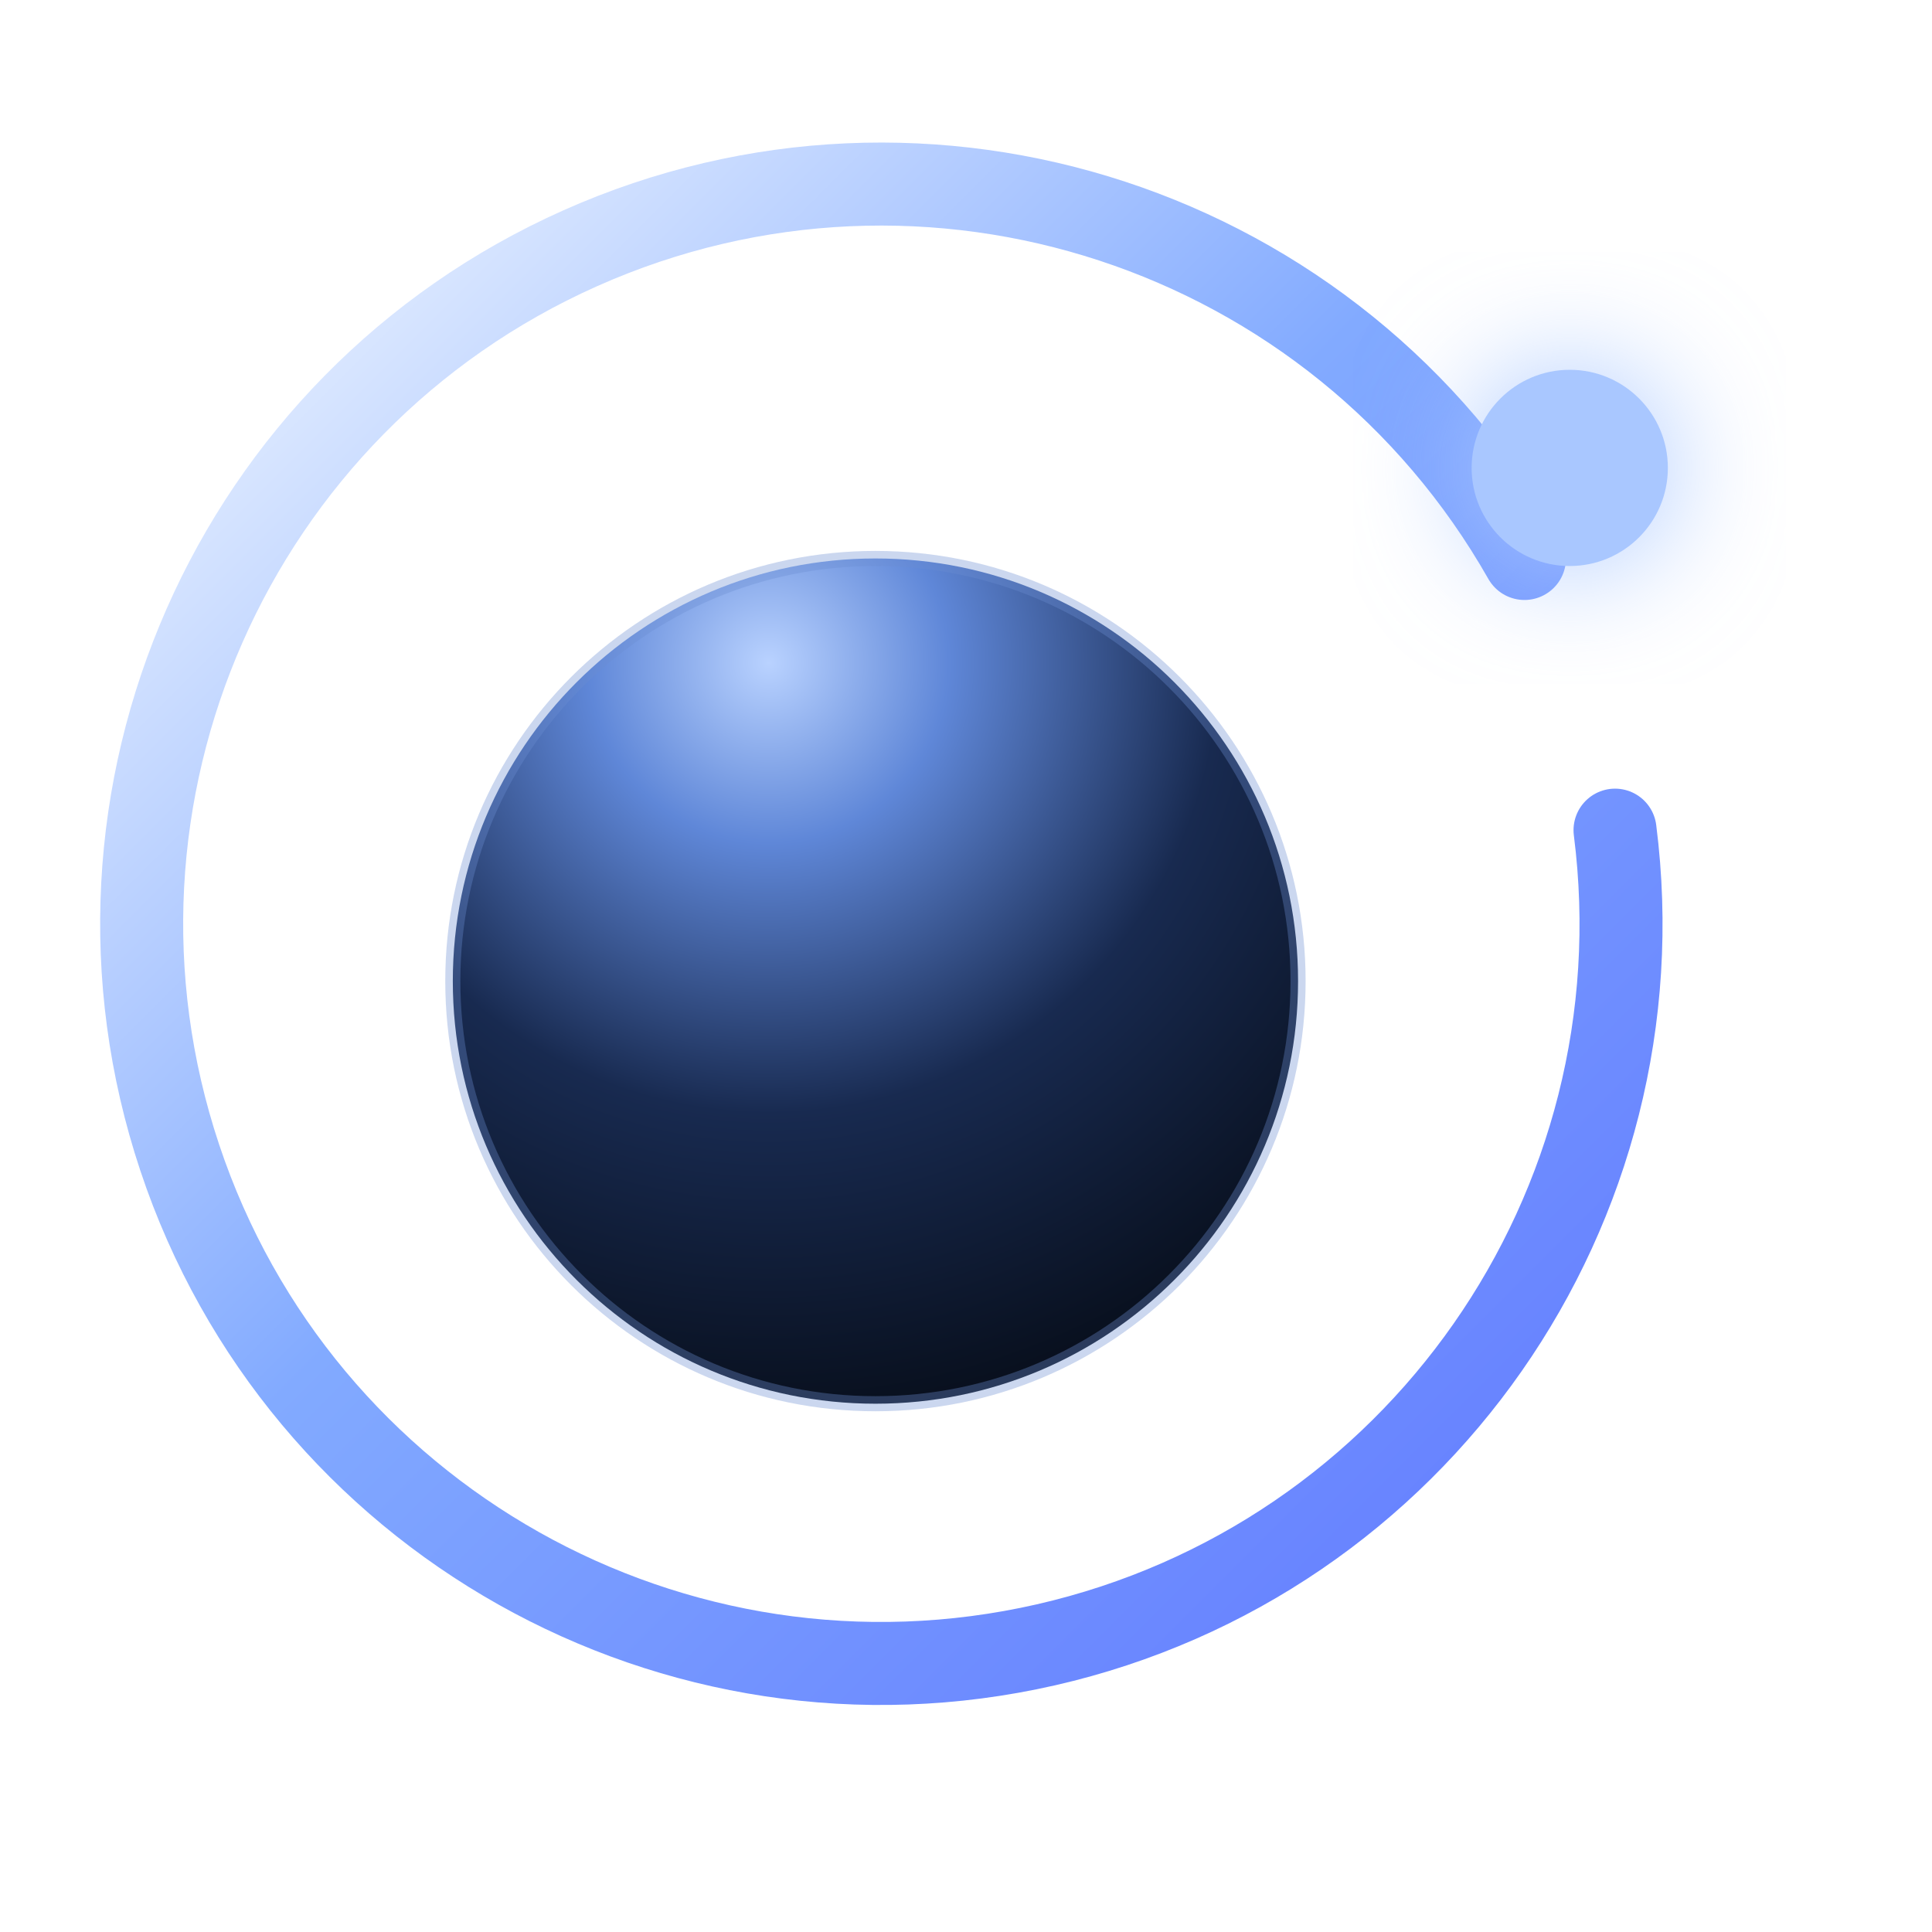
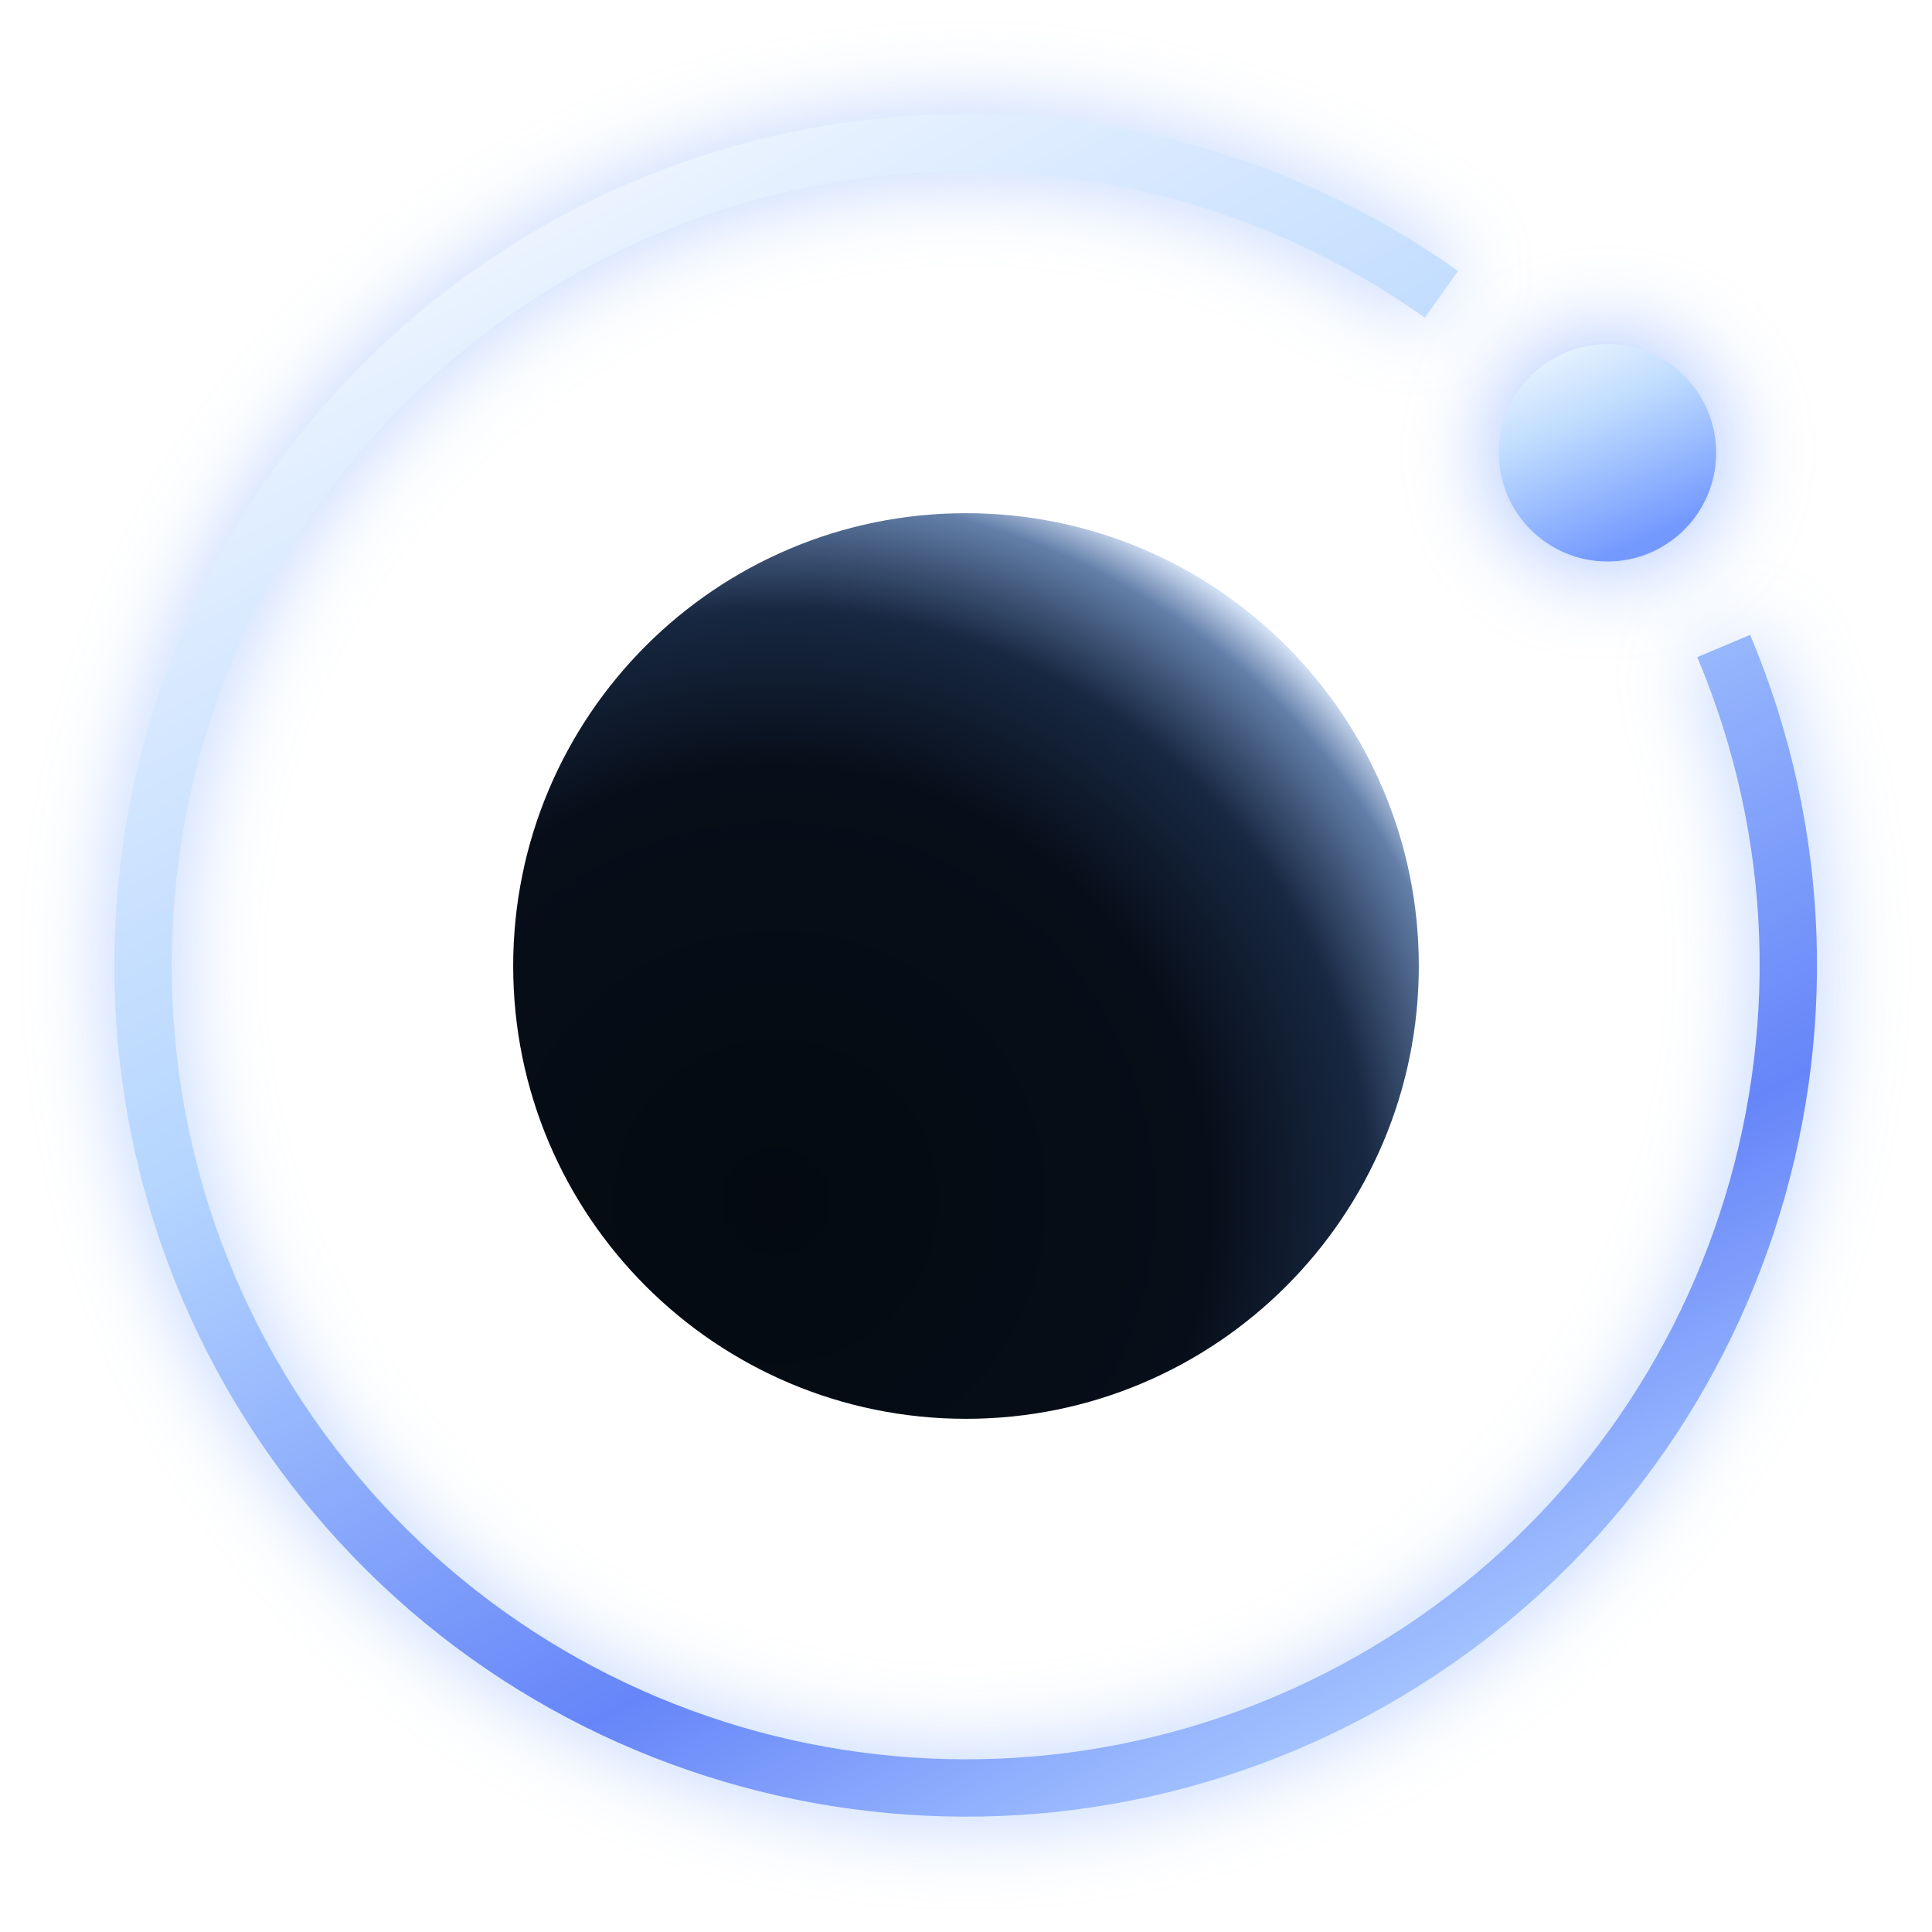
<svg xmlns="http://www.w3.org/2000/svg" viewBox="0 0 128 128" role="img" aria-label="Orion">
  <defs>
-     <linearGradient id="orbit" x1="16" y1="17" x2="109" y2="110" gradientUnits="userSpaceOnUse">
-       <stop stop-color="#EAF2FF" />
-       <stop offset=".42" stop-color="#82AAFF" />
-       <stop offset="1" stop-color="#6078FF" />
+     <linearGradient id="ring" x1="31" y1="10" x2="89" y2="118" gradientUnits="userSpaceOnUse">
+       <stop stop-color="#f3f8ff" />
+       <stop offset=".42" stop-color="#b4d5ff" />
+       <stop offset=".78" stop-color="#6685f9" />
+       <stop offset="1" stop-color="#abcaff" />
    </linearGradient>
-     <radialGradient id="planet" cx="0" cy="0" r="1" gradientTransform="translate(51 44) rotate(51) scale(54)" gradientUnits="userSpaceOnUse">
-       <stop stop-color="#B9D2FF" />
-       <stop offset=".22" stop-color="#5F87D8" />
-       <stop offset=".55" stop-color="#182A50" />
-       <stop offset="1" stop-color="#050A13" />
+     <radialGradient id="shade" cx="29%" cy="76%" r="84%">
+       <stop stop-color="#040a10" />
+       <stop offset=".57" stop-color="#070e19" />
+       <stop offset=".78" stop-color="#182842" />
+       <stop offset=".93" stop-color="#637fa9" />
+       <stop offset="1" stop-color="#e1edff" />
    </radialGradient>
-     <filter id="glow" x="-60%" y="-60%" width="220%" height="220%">
-       <feGaussianBlur stdDeviation="4" result="blur" />
-       <feMerge>
-         <feMergeNode in="blur" />
-         <feMergeNode in="SourceGraphic" />
-       </feMerge>
+     <linearGradient id="moon" x2=".45" y2="1">
+       <stop stop-color="#f7fbff" />
+       <stop offset=".43" stop-color="#bfdcff" />
+       <stop offset="1" stop-color="#7399ff" />
+     </linearGradient>
+     <filter id="halo" x="-50%" y="-50%" width="200%" height="200%">
+       <feGaussianBlur stdDeviation="2.6" />
    </filter>
+     <path id="arc" d="M95.5 19.5 A54.5 54.5 0 1 0 114.2 42.8" />
  </defs>
-   <circle cx="58" cy="65" r="28" fill="url(#planet)" stroke="#6C8ED0" stroke-opacity=".35" />
-   <path d="M101 37A49 49 0 1 0 107 55" fill="none" stroke="url(#orbit)" stroke-width="5.5" stroke-linecap="round" />
-   <circle cx="104" cy="31" r="6.5" fill="#A9C7FF" filter="url(#glow)" />
+   <circle cx="64" cy="64" r="30" fill="url(#shade)" />
+   <g fill="none" stroke-linecap="butt">
+     <use href="#arc" stroke="#6d9dff" stroke-width="5" opacity=".38" filter="url(#halo)" />
+     <use href="#arc" stroke="url(#ring)" stroke-width="3.8" />
+   </g>
+   <circle cx="106.5" cy="30" r="8.3" fill="#77a2ff" opacity=".48" filter="url(#halo)" />
+   <circle cx="106.5" cy="30" r="7.2" fill="url(#moon)" />
</svg>
